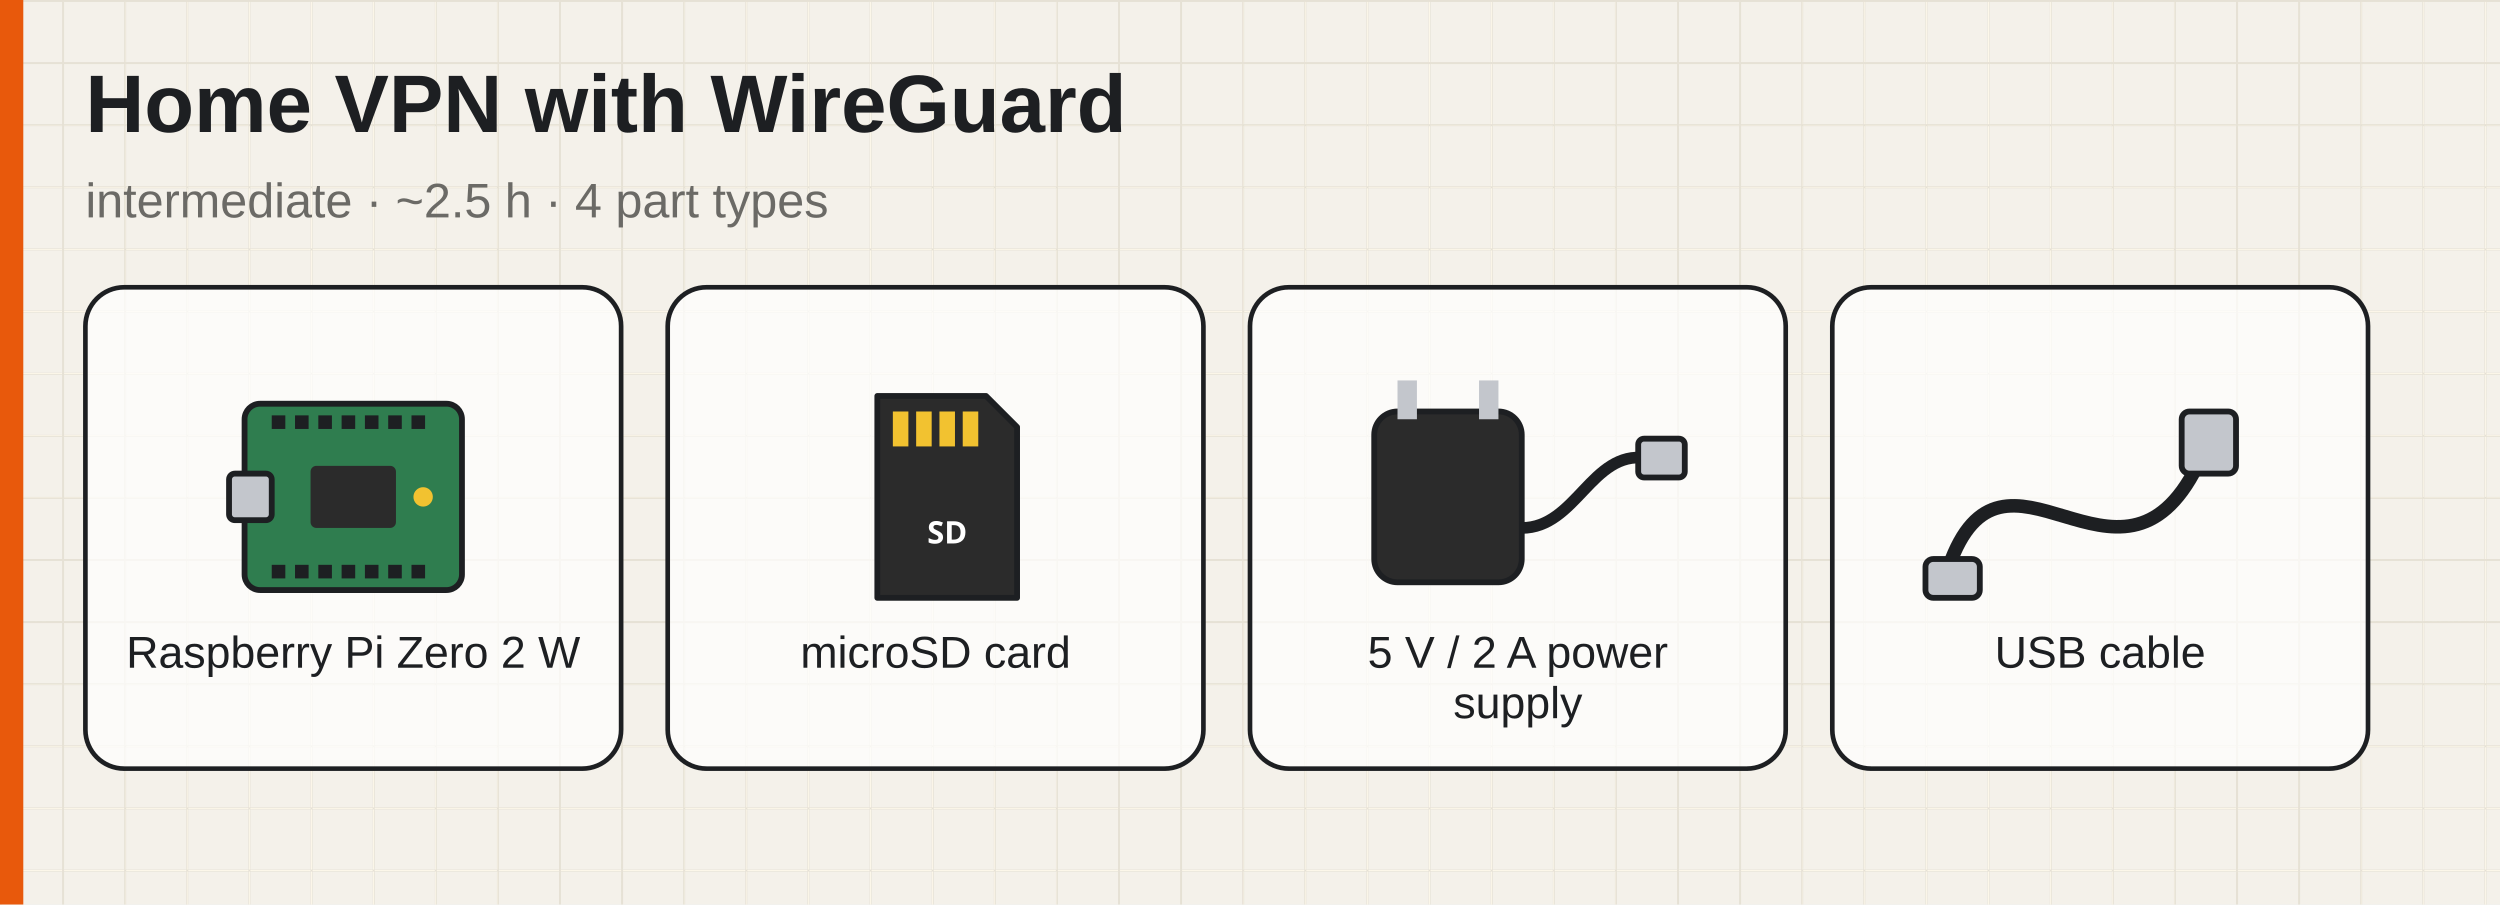
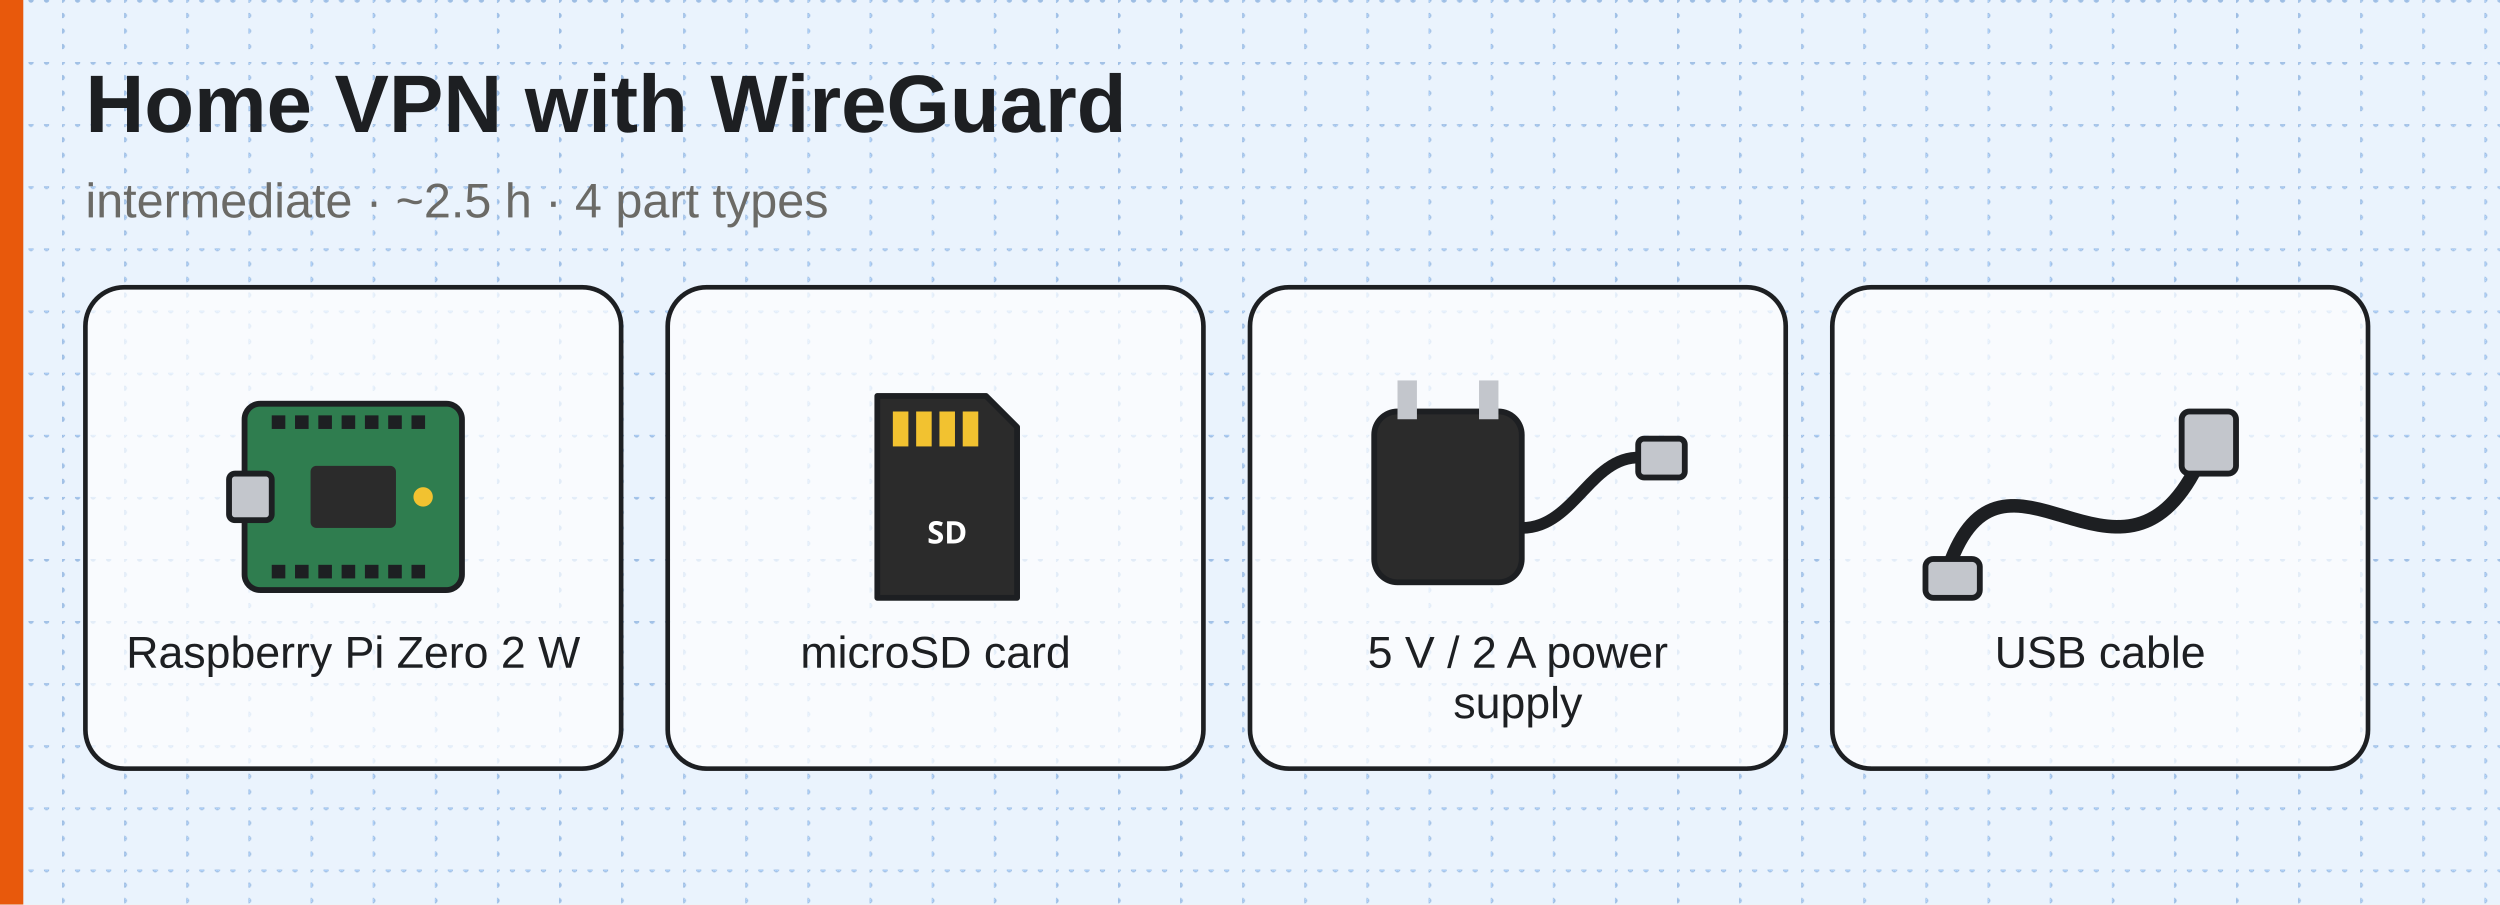
<svg xmlns="http://www.w3.org/2000/svg" viewBox="0 0 644 233" width="644" height="233" role="img" aria-label="Home VPN with WireGuard — parts">
  <defs>
    <pattern id="grid-h7hf4r" width="16" height="16" patternUnits="userSpaceOnUse">
-       <path d="M16 0H0V16" fill="none" stroke="#e6e1d5" stroke-width="1" />
+       <circle cx="0" cy="0" r="0.7" fill="#9dbde3" />
+       <circle cx="0" cy="0" r="0.7" fill="#9dbde3" />
+       <circle cx="4" cy="0" r="0.7" fill="#9dbde3" />
+       <circle cx="0" cy="4" r="0.7" fill="#9dbde3" />
+       <circle cx="8" cy="0" r="0.7" fill="#9dbde3" />
+       <circle cx="0" cy="8" r="0.7" fill="#9dbde3" />
+       <circle cx="12" cy="0" r="0.7" fill="#9dbde3" />
+       <circle cx="0" cy="12" r="0.7" fill="#9dbde3" />
    </pattern>
  </defs>
-   <rect width="644" height="233" fill="#f4f1ea" />
+   <rect width="644" height="233" fill="#eaf3fd" />
  <rect width="644" height="233" fill="url(#grid-h7hf4r)" />
  <rect x="0" y="0" width="6" height="233" fill="#e8590c" />
  <text x="22" y="34" font-size="21" font-weight="700" fill="#1d1f22" font-family="'IBM Plex Sans', 'Helvetica Neue', Arial, sans-serif">Home VPN with WireGuard</text>
  <text x="22" y="56" font-size="12.5" fill="#6b6a66" font-family="'IBM Plex Sans', 'Helvetica Neue', Arial, sans-serif">intermediate · ~2.5 h · 4 part types</text>
  <g transform="translate(22 74)">
    <rect x="0" y="0" width="138" height="124" rx="10" fill="#ffffff" fill-opacity="0.7" stroke="#1d1f22" stroke-width="1.2" />
    <g transform="translate(24 22)">
      <rect x="17" y="8" width="56" height="48" rx="4" fill="#2f7d4f" stroke="#1d1f22" stroke-width="1.5" stroke-linejoin="round" />
      <rect x="24" y="11" width="3.5" height="3.5" fill="#1d1f22" />
      <rect x="30" y="11" width="3.5" height="3.5" fill="#1d1f22" />
      <rect x="36" y="11" width="3.5" height="3.5" fill="#1d1f22" />
      <rect x="42" y="11" width="3.5" height="3.5" fill="#1d1f22" />
      <rect x="48" y="11" width="3.5" height="3.5" fill="#1d1f22" />
      <rect x="54" y="11" width="3.5" height="3.5" fill="#1d1f22" />
      <rect x="60" y="11" width="3.5" height="3.5" fill="#1d1f22" />
      <rect x="24" y="49.5" width="3.5" height="3.5" fill="#1d1f22" />
      <rect x="30" y="49.5" width="3.5" height="3.5" fill="#1d1f22" />
      <rect x="36" y="49.5" width="3.5" height="3.5" fill="#1d1f22" />
      <rect x="42" y="49.5" width="3.5" height="3.5" fill="#1d1f22" />
      <rect x="48" y="49.5" width="3.5" height="3.5" fill="#1d1f22" />
      <rect x="54" y="49.5" width="3.5" height="3.5" fill="#1d1f22" />
      <rect x="60" y="49.5" width="3.5" height="3.5" fill="#1d1f22" />
      <rect x="34" y="24" width="22" height="16" rx="1.5" fill="#2b2b2b" />
      <rect x="13" y="26" width="11" height="12" rx="1.5" fill="#c3c6cc" stroke="#1d1f22" stroke-width="1.5" stroke-linejoin="round" />
      <circle cx="63" cy="32" r="2.5" fill="#f2c230" />
    </g>
    <text x="69" y="98" font-size="11.5" fill="#1d1f22" text-anchor="middle" font-family="'IBM Plex Sans', 'Helvetica Neue', Arial, sans-serif">Raspberry Pi Zero 2 W</text>
  </g>
  <g transform="translate(172 74)">
    <rect x="0" y="0" width="138" height="124" rx="10" fill="#ffffff" fill-opacity="0.7" stroke="#1d1f22" stroke-width="1.2" />
    <g transform="translate(24 22)">
      <path d="M30 6 H58 L66 14 V58 H30 Z" fill="#2b2b2b" stroke="#1d1f22" stroke-width="1.5" stroke-linejoin="round" />
      <rect x="34" y="10" width="4" height="9" fill="#f2c230" />
      <rect x="40" y="10" width="4" height="9" fill="#f2c230" />
      <rect x="46" y="10" width="4" height="9" fill="#f2c230" />
      <rect x="52" y="10" width="4" height="9" fill="#f2c230" />
      <text x="48" y="44" font-size="8" font-weight="700" fill="#ffffff" text-anchor="middle" font-family="sans-serif">SD</text>
    </g>
    <text x="69" y="98" font-size="11.5" fill="#1d1f22" text-anchor="middle" font-family="'IBM Plex Sans', 'Helvetica Neue', Arial, sans-serif">microSD card</text>
  </g>
  <g transform="translate(322 74)">
    <rect x="0" y="0" width="138" height="124" rx="10" fill="#ffffff" fill-opacity="0.7" stroke="#1d1f22" stroke-width="1.2" />
    <g transform="translate(24 22)">
      <rect x="8" y="10" width="38" height="44" rx="6" fill="#2b2b2b" stroke="#1d1f22" stroke-width="1.5" stroke-linejoin="round" />
      <rect x="14" y="2" width="5" height="10" fill="#c3c6cc" />
      <rect x="35" y="2" width="5" height="10" fill="#c3c6cc" />
      <path d="M46 40 C 60 40, 64 20, 78 22" fill="none" stroke="#1d1f22" stroke-width="3" />
      <rect x="76" y="17" width="12" height="10" rx="1.5" fill="#c3c6cc" stroke="#1d1f22" stroke-width="1.5" stroke-linejoin="round" />
    </g>
    <text x="69" y="98" font-size="11.5" fill="#1d1f22" text-anchor="middle" font-family="'IBM Plex Sans', 'Helvetica Neue', Arial, sans-serif">5 V / 2 A power</text>
    <text x="69" y="111" font-size="11.5" fill="#1d1f22" text-anchor="middle" font-family="'IBM Plex Sans', 'Helvetica Neue', Arial, sans-serif">supply</text>
  </g>
  <g transform="translate(472 74)">
    <rect x="0" y="0" width="138" height="124" rx="10" fill="#ffffff" fill-opacity="0.7" stroke="#1d1f22" stroke-width="1.2" />
    <g transform="translate(24 22)">
      <path d="M6 50 C 20 10, 50 64, 70 24" fill="none" stroke="#1d1f22" stroke-width="3.5" />
      <rect x="66" y="10" width="14" height="16" rx="2" fill="#c3c6cc" stroke="#1d1f22" stroke-width="1.5" stroke-linejoin="round" />
      <rect x="0" y="48" width="14" height="10" rx="2" fill="#c3c6cc" stroke="#1d1f22" stroke-width="1.5" stroke-linejoin="round" />
    </g>
    <text x="69" y="98" font-size="11.5" fill="#1d1f22" text-anchor="middle" font-family="'IBM Plex Sans', 'Helvetica Neue', Arial, sans-serif">USB cable</text>
  </g>
</svg>
